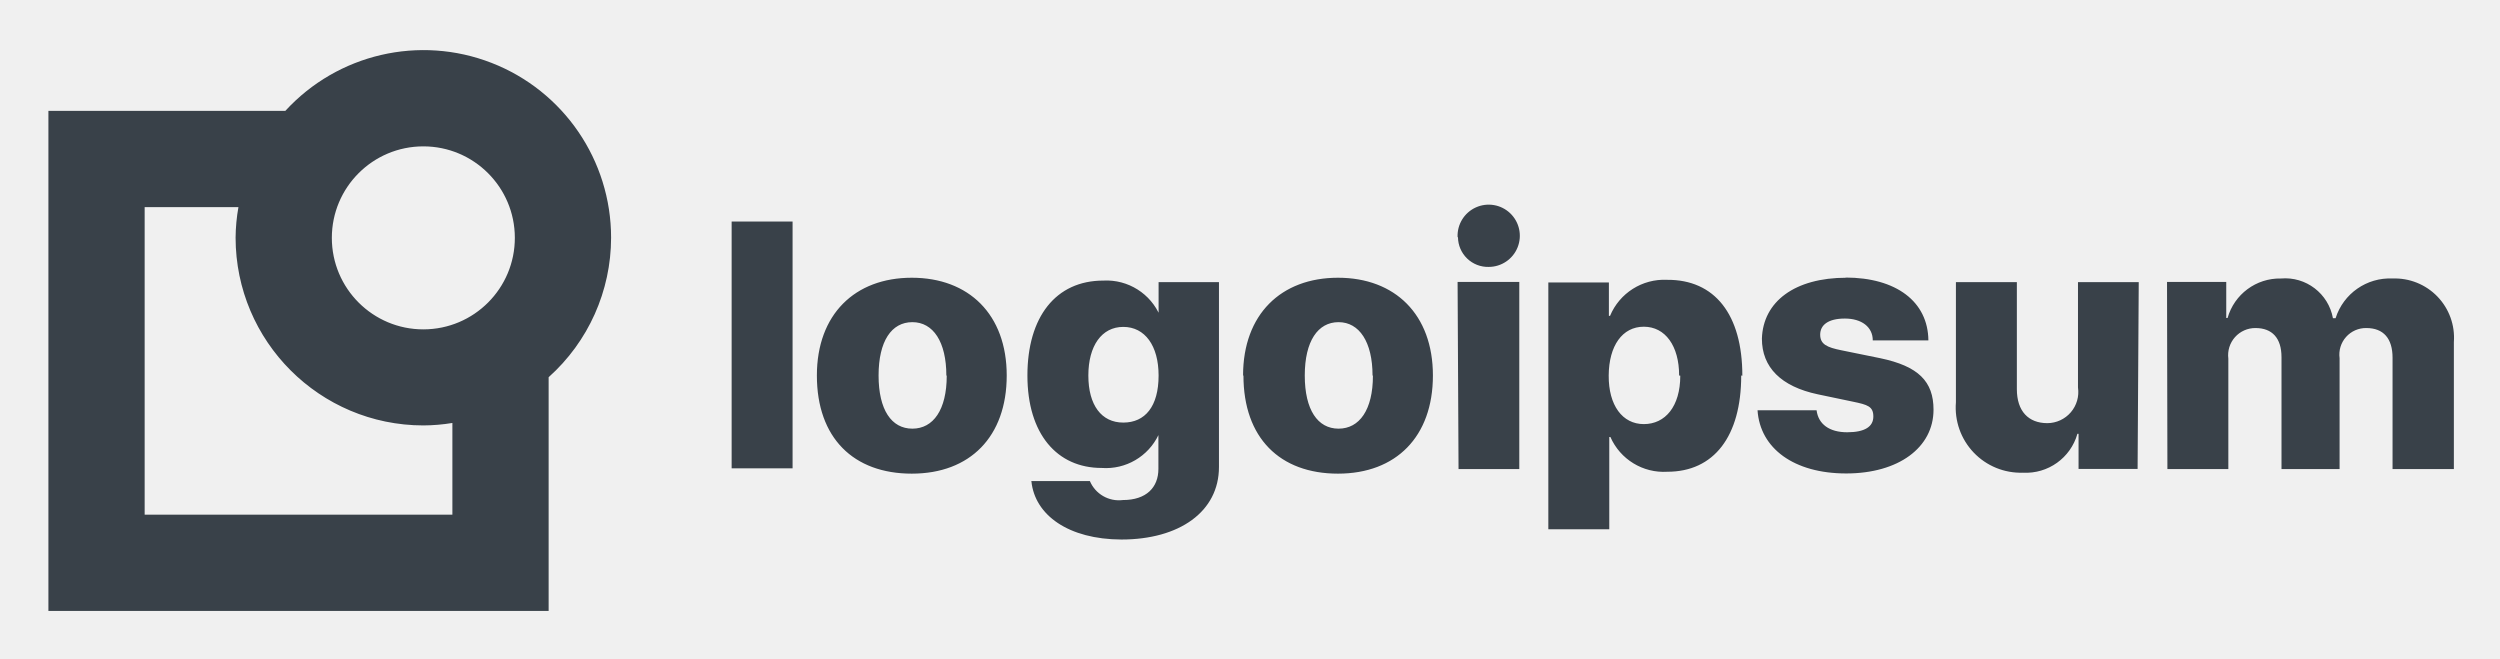
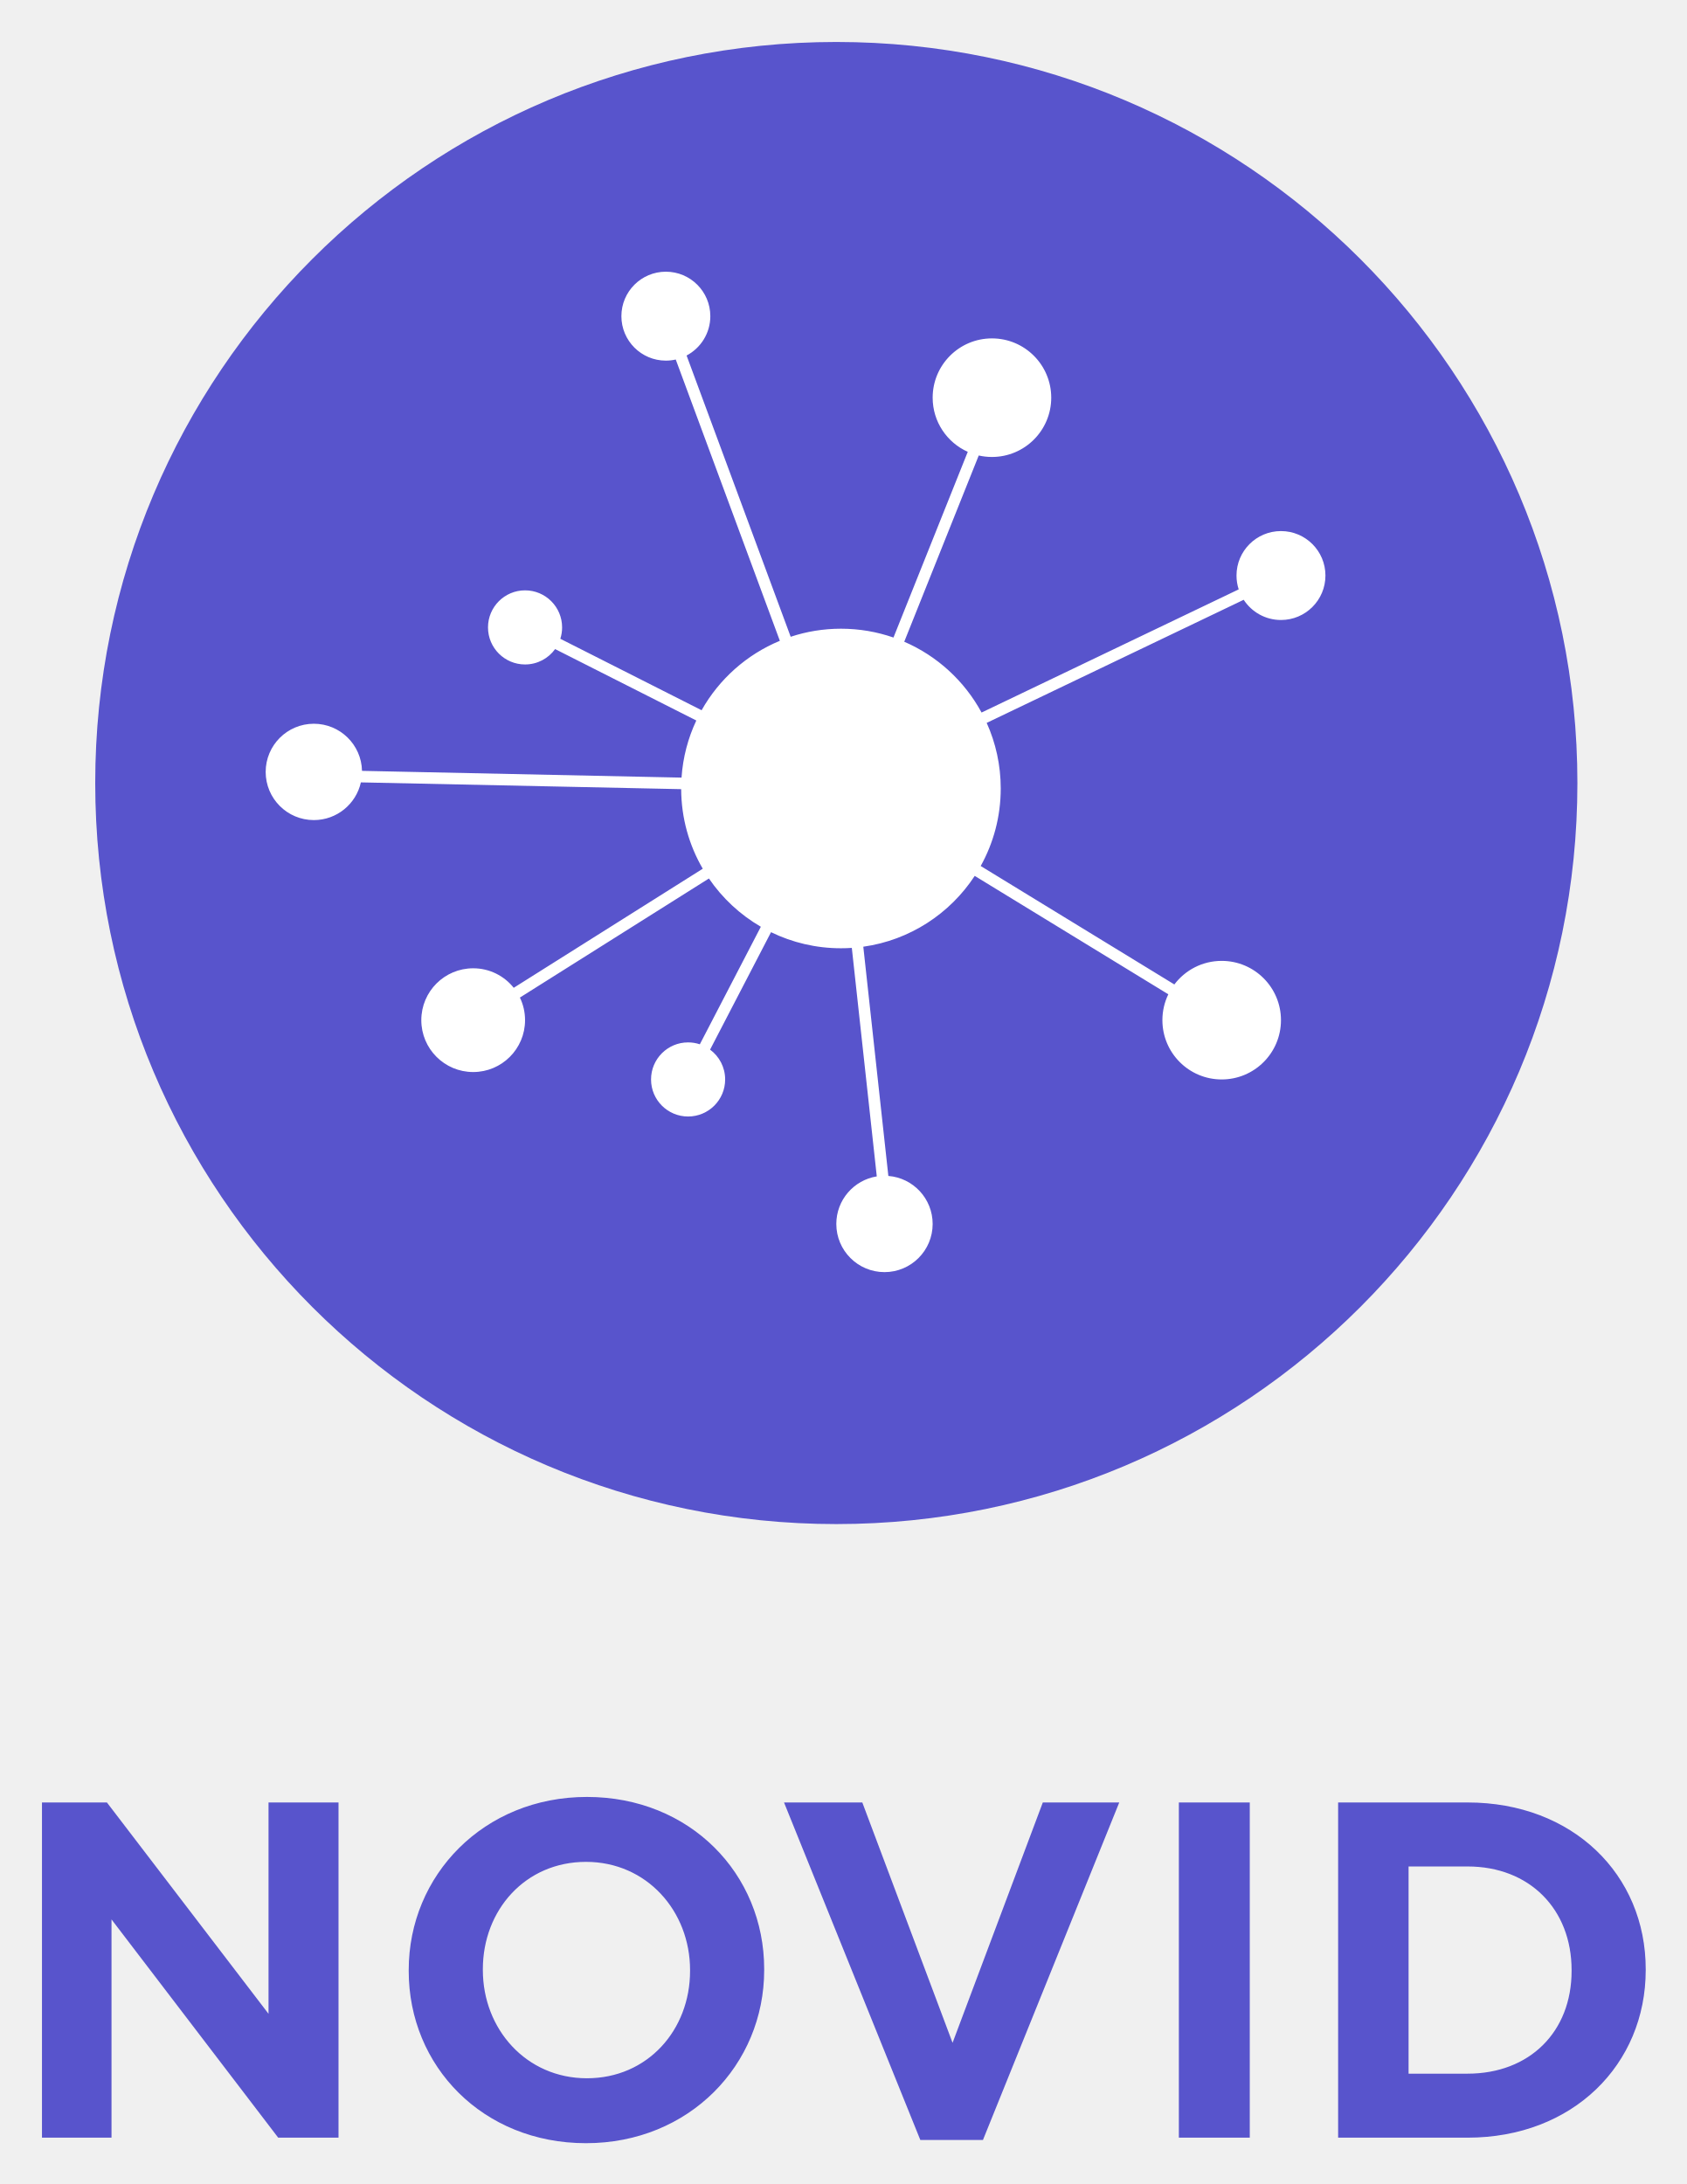
- <svg xmlns="http://www.w3.org/2000/svg" role="img" viewBox="22.97 32.59 131.69 34.69">
-   <path fill="#394149" d="M61.51 44.26h3.21v13h-3.21zM66 52.37c0-3.22 2-5.15 5-5.15s5 1.93 5 5.15-1.93 5.17-5 5.17-5-1.88-5-5.17zm6.82 0c0-1.77-.69-2.81-1.79-2.81s-1.78 1-1.78 2.81.68 2.8 1.78 2.8 1.81-.99 1.81-2.79zm4.46 5.56h3.1a1.66 1.66 0 0 0 1.74 1c1.23 0 1.87-.66 1.87-1.64v-1.8H84a3.07 3.07 0 0 1-3 1.75c-2.35 0-3.91-1.79-3.91-4.87s1.49-5 4-5a3.07 3.07 0 0 1 3 1.89H84v-1.81h3.18v9.74c0 2.35-2.08 3.82-5.14 3.82-2.78-.01-4.56-1.28-4.74-3.07zM84 52.37c0-1.57-.72-2.56-1.86-2.56s-1.84 1-1.84 2.56.69 2.48 1.84 2.48S84 54 84 52.37zm4.45 0c0-3.22 2-5.15 5-5.15s5 1.93 5 5.15-1.94 5.17-5 5.17-4.98-1.88-4.98-5.17zm6.82 0c0-1.77-.7-2.81-1.79-2.81s-1.78 1-1.78 2.81.68 2.8 1.78 2.8 1.81-.99 1.81-2.79zm4.48-7.29a1.64 1.64 0 1 1 1.64 1.57 1.58 1.58 0 0 1-1.62-1.56zm0 2.36H103v9.86h-3.2zm14.94 4.93c0 3.21-1.44 5.07-3.89 5.07a3.07 3.07 0 0 1-3-1.83h-.06v4.86h-3.21v-13h3.19v1.76h.06a3.09 3.09 0 0 1 3-1.9c2.52-.02 3.97 1.83 3.97 5.05zm-3.27 0c0-1.56-.73-2.57-1.86-2.57s-1.84 1-1.85 2.57.72 2.56 1.85 2.56 1.92-.93 1.92-2.55zm8.75-5.16c2.69 0 4.36 1.27 4.38 3.31h-2.93c0-.71-.59-1.15-1.47-1.15s-1.3.34-1.3.85.37.67 1.11.82l2.06.42c2 .42 2.8 1.22 2.8 2.71 0 2-1.85 3.36-4.6 3.36s-4.54-1.32-4.67-3.33h3.11c.09.73.67 1.16 1.61 1.16s1.38-.3 1.38-.83-.3-.62-1.07-.78l-1.86-.39c-1.93-.41-2.94-1.42-2.94-2.93.06-1.96 1.74-3.21 4.45-3.21zm15.4 10.08h-3.11v-1.85h-.06a2.82 2.82 0 0 1-2.87 2.05 3.43 3.43 0 0 1-3.53-3.71v-6.33h3.21v5.64c0 1.16.61 1.79 1.61 1.79a1.64 1.64 0 0 0 1.61-1.88v-5.55h3.2zm1.55-9.85h3.12v1.9h.07a2.86 2.86 0 0 1 2.81-2.08 2.56 2.56 0 0 1 2.74 2.09h.14a3 3 0 0 1 3-2.09 3.12 3.12 0 0 1 3.23 3.35v6.69H149v-5.87c0-1-.47-1.56-1.38-1.56a1.4 1.4 0 0 0-1.41 1.59v5.84h-3.06v-5.9c0-1-.49-1.53-1.37-1.53a1.43 1.43 0 0 0-1.43 1.61v5.82h-3.21zm-81.96-2.33A9.88 9.88 0 0 0 38 38.43H25.52v26.34h26.35V52.46a9.87 9.87 0 0 0 3.29-7.35zm-5.07 0a4.82 4.82 0 1 1-4.82-4.81 4.82 4.82 0 0 1 4.82 4.81zM46.8 59.7H30.59V43.5h4.94a9.55 9.55 0 0 0-.15 1.61A9.9 9.9 0 0 0 45.27 55a9.67 9.67 0 0 0 1.53-.13z" />
+ <svg xmlns="http://www.w3.org/2000/svg" role="img" viewBox="-7.59 -7.59 304.94 394.94">
+   <circle cx="143.636" cy="134.007" r="134.007" fill="#5854CC" />
+   <path fill="#fff" fill-rule="evenodd" d="M120.855 49.583c0 3.087-1.74 5.769-4.293 7.116l18.823 50.861c2.858-.946 5.914-1.459 9.09-1.459 3.328 0 6.523.563 9.498 1.597l13.433-33.583c-3.741-1.673-6.348-5.428-6.348-9.791 0-5.921 4.799-10.721 10.72-10.721s10.721 4.8 10.721 10.721c0 5.921-4.8 10.721-10.721 10.721-.821 0-1.62-.092-2.388-.267l-13.471 33.679c5.974 2.579 10.904 7.117 13.982 12.804l46.497-22.272c-.258-.788-.397-1.629-.397-2.503 0-4.441 3.6-8.04 8.04-8.04 4.441 0 8.041 3.6 8.041 8.04 0 4.441-3.6 8.04-8.041 8.04-2.823 0-5.306-1.455-6.74-3.655l-46.473 22.26c1.632 3.619 2.54 7.635 2.54 11.863 0 5.087-1.315 9.867-3.623 14.019l35.018 21.419c1.957-2.59 5.062-4.263 8.558-4.263 5.92 0 10.72 4.8 10.72 10.721s-4.8 10.72-10.72 10.72c-5.921 0-10.721-4.799-10.721-10.72 0-1.677.385-3.265 1.072-4.678L168.665 150.8c-4.461 6.812-11.722 11.626-20.148 12.806l4.529 41.453c4.484.356 8.011 4.107 8.011 8.683 0 4.81-3.9 8.71-8.71 8.71-4.811 0-8.711-3.9-8.711-8.71 0-4.337 3.17-7.934 7.318-8.6l-4.514-41.322c-.649.044-1.304.066-1.965.066-4.534 0-8.824-1.044-12.643-2.906l-11.022 21.237c1.653 1.22 2.725 3.182 2.725 5.394 0 3.7-3 6.7-6.7 6.7-3.701 0-6.7-3-6.7-6.7 0-3.701 2.999-6.701 6.7-6.701.742 0 1.456.121 2.123.344l11.031-21.256c-3.744-2.174-6.955-5.165-9.389-8.728l-34.181 21.533c.599 1.235.934 2.622.934 4.086 0 5.181-4.2 9.381-9.38 9.381s-9.38-4.2-9.38-9.381 4.2-9.38 9.38-9.38c2.967 0 5.613 1.378 7.332 3.528l34.181-21.533c-2.463-4.231-3.881-9.145-3.903-14.389l-57.918-1.223c-.865 3.9-4.344 6.816-8.504 6.816-4.811 0-8.71-3.9-8.71-8.71 0-4.811 3.9-8.711 8.71-8.711 4.747 0 8.607 3.798 8.708 8.521l57.779 1.22c.247-3.672 1.18-7.157 2.672-10.327l-25.532-12.916c-1.217 1.685-3.198 2.781-5.435 2.781-3.7 0-6.7-3-6.7-6.7 0-3.701 3-6.701 6.7-6.701 3.7 0 6.7 3 6.7 6.701 0 .717-.113 1.408-.322 2.057l25.546 12.923c3.161-5.617 8.145-10.07 14.15-12.557l-18.824-50.866c-.576.131-1.175.2-1.789.2-4.441 0-8.041-3.6-8.041-8.04s3.6-8.04 8.041-8.04c4.44 0 8.04 3.6 8.04 8.04z" clip-rule="evenodd" />
+   <path fill="#5854CC" d="M0 378.971h12.573v-39.467l30.141 39.467h10.908v-60.615h-12.656v38.217l-29.225-38.217H0v60.615zm98.372.999c18.651 0 32.222-14.154 32.222-31.307v-.166c0-17.236-13.405-31.141-32.056-31.141s-32.223 14.155-32.223 31.307v.167c0 17.235 13.405 31.14 32.056 31.14zm.167-11.74c-10.991 0-18.817-8.909-18.817-19.567v-.166c0-10.658 7.66-19.4 18.651-19.4 10.99 0 18.817 8.909 18.817 19.566v.167c0 10.658-7.66 19.4-18.651 19.4zm60.289 11.158h11.324l24.646-61.032h-13.822l-16.319 43.463-16.32-43.463h-14.155l24.646 61.032zm46.749-.417h12.823v-60.615h-12.823v60.615zm28.8 0h23.397c19.067 0 32.223-13.239 32.223-30.308v-.166c0-17.069-13.156-30.141-32.223-30.141h-23.397v60.615zm23.397-49.042c11.241 0 18.818 7.744 18.818 18.734v.167c0 10.991-7.577 18.568-18.818 18.568h-10.658v-37.469h10.658z" />
</svg>
